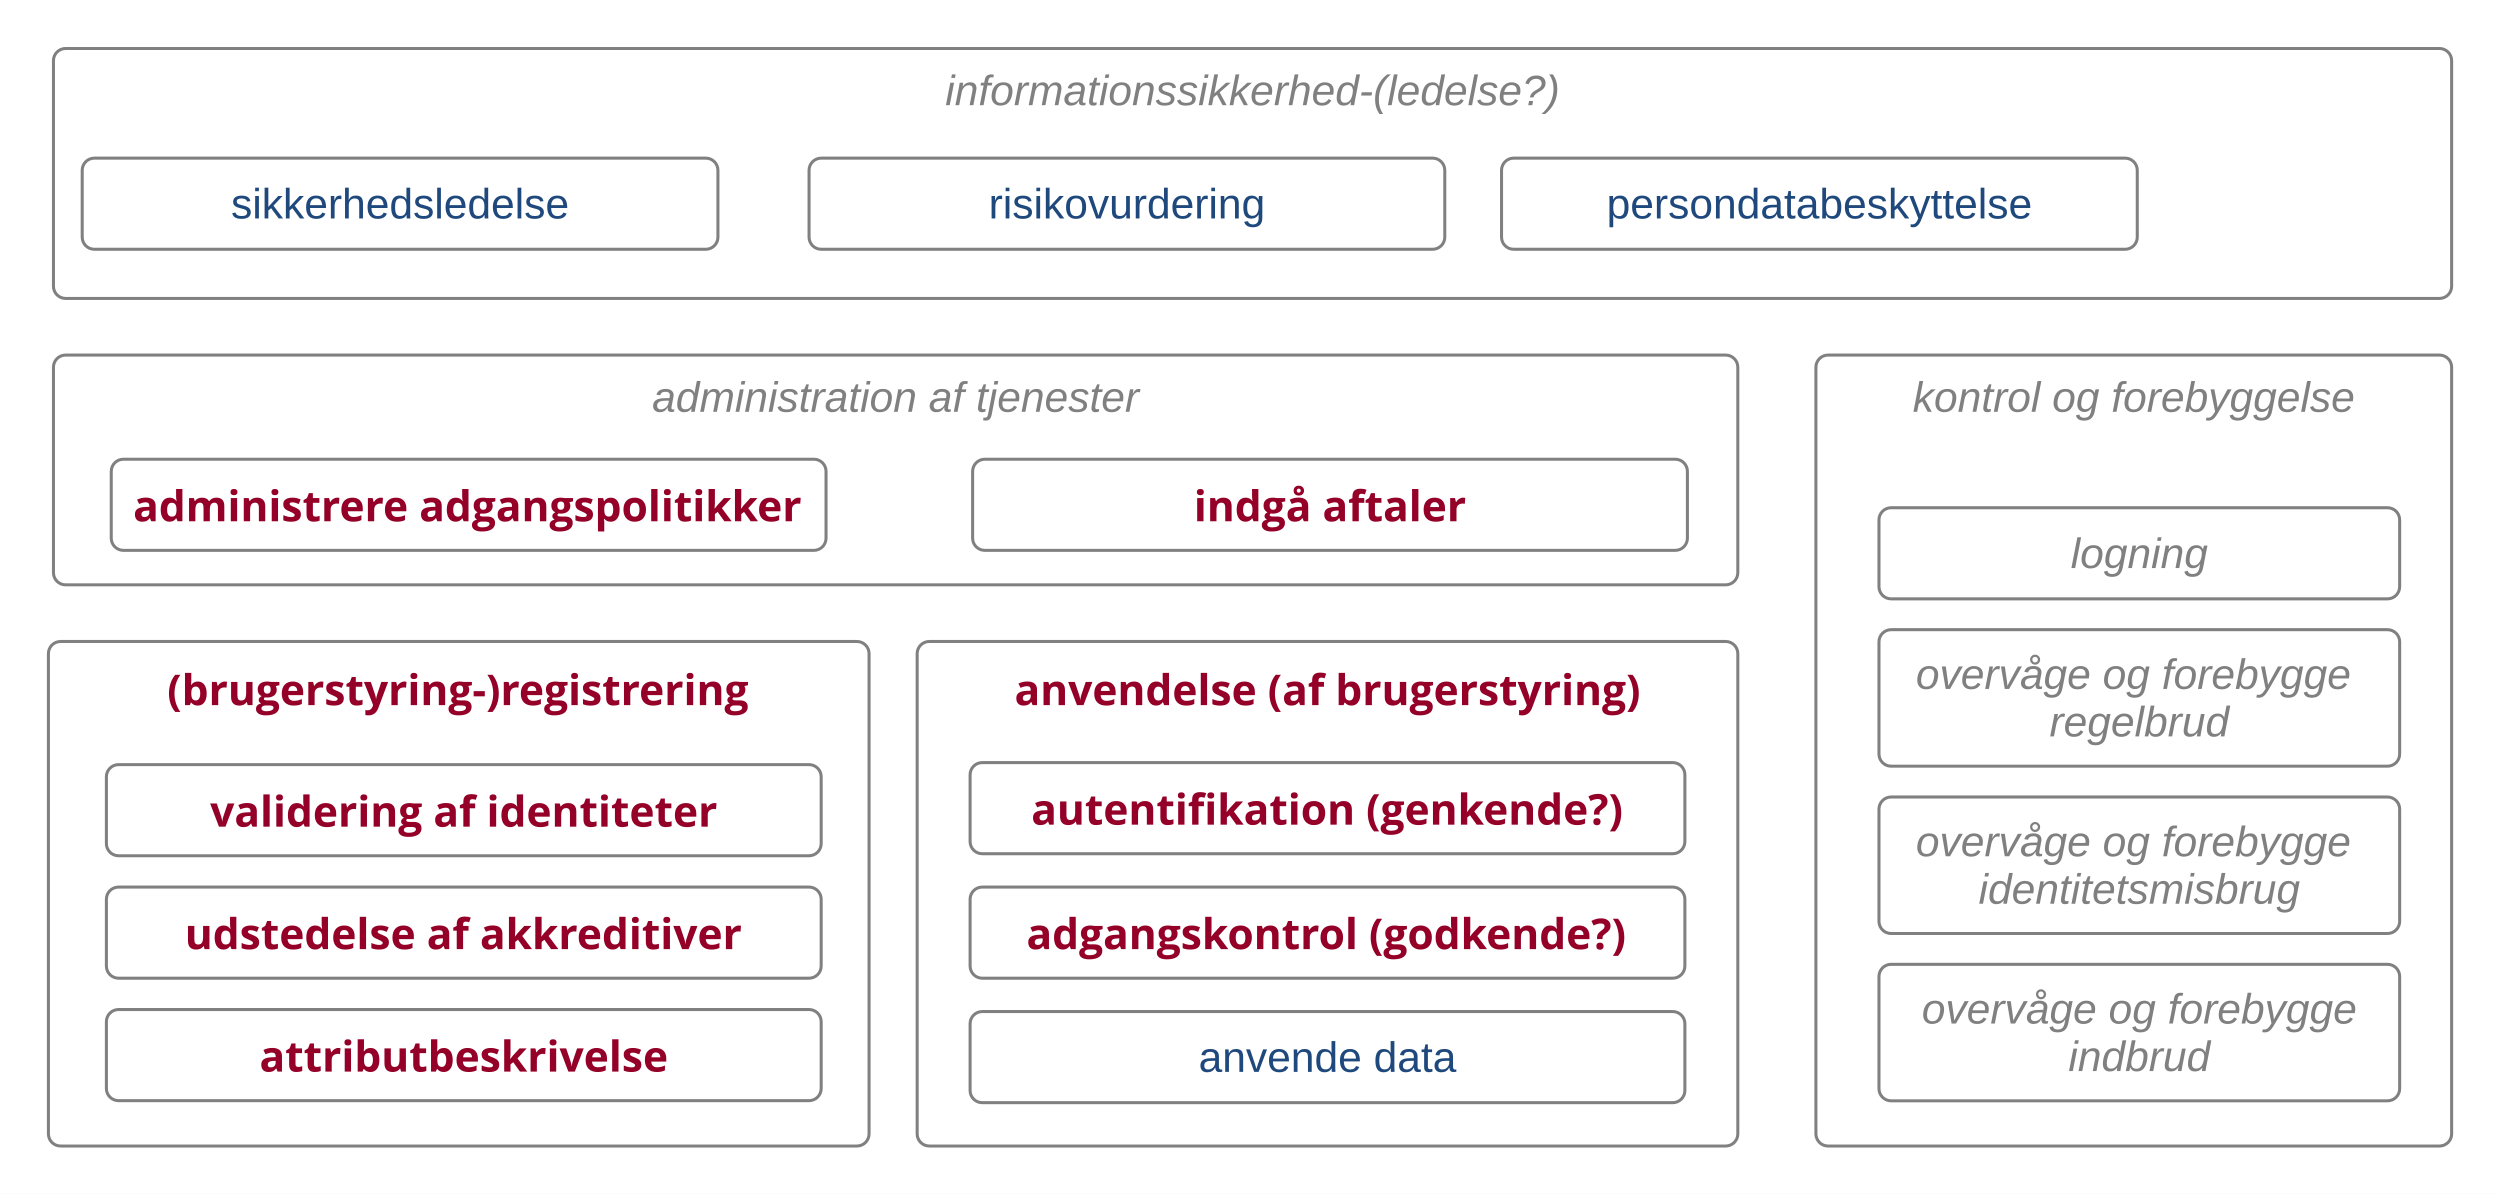
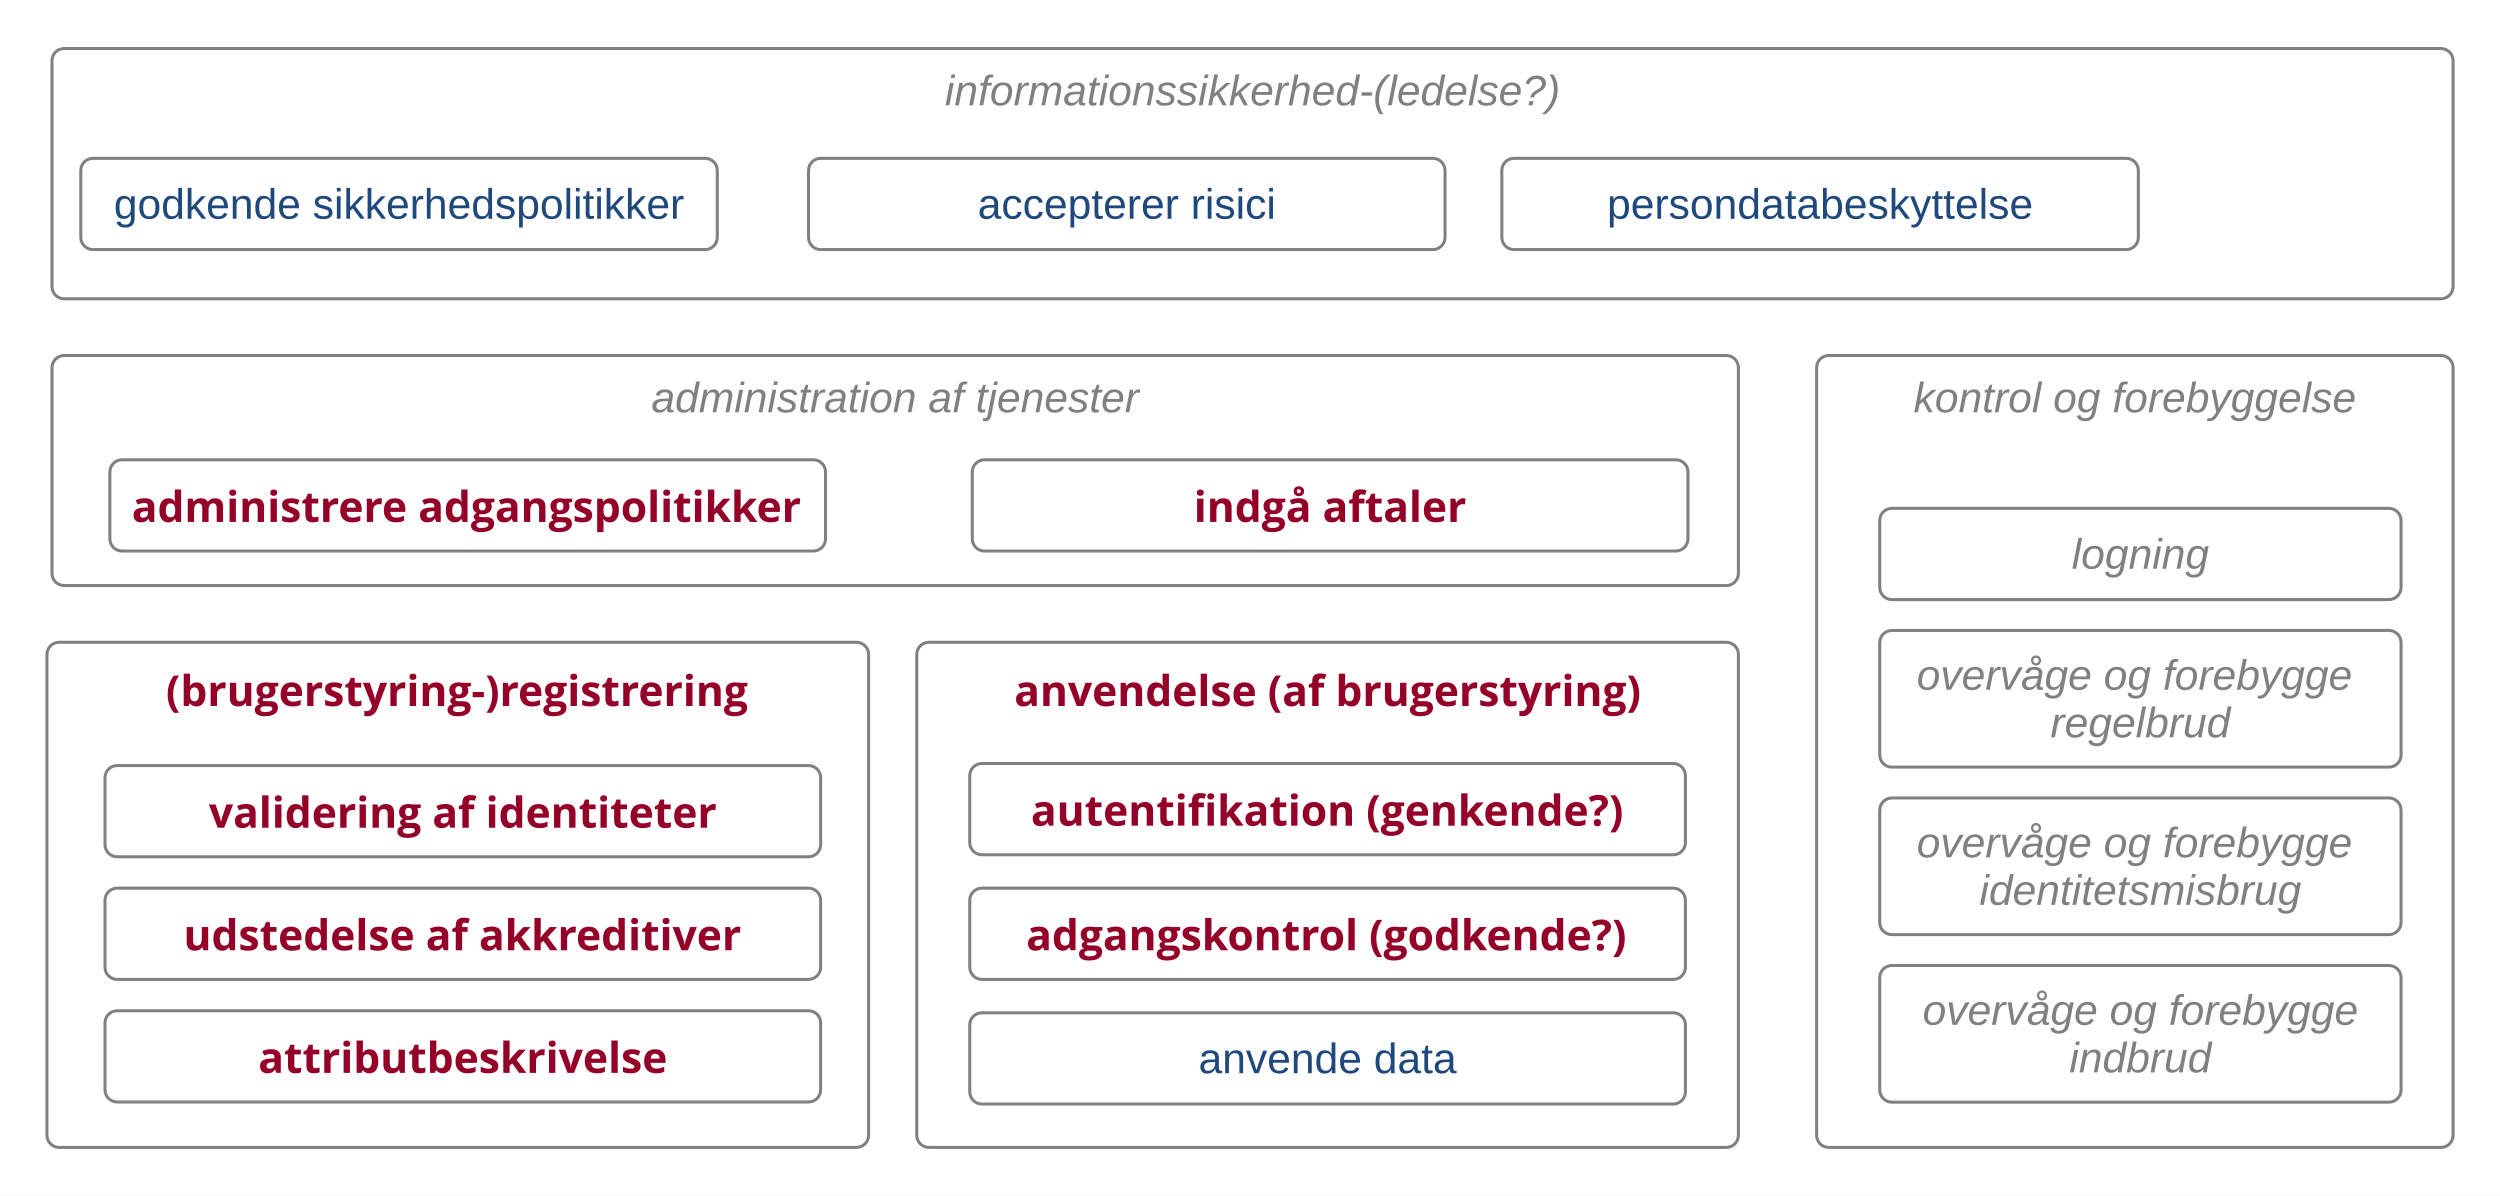
- <svg xmlns="http://www.w3.org/2000/svg" xmlns:xlink="http://www.w3.org/1999/xlink" fill-opacity="1" color-rendering="auto" color-interpolation="auto" text-rendering="auto" stroke="black" stroke-linecap="square" width="823" stroke-miterlimit="10" shape-rendering="auto" stroke-opacity="1" fill="black" stroke-dasharray="none" font-weight="normal" stroke-width="1" height="393" font-family="'Dialog'" font-style="normal" stroke-linejoin="miter" font-size="12px" stroke-dashoffset="0" image-rendering="auto">
+ <svg xmlns="http://www.w3.org/2000/svg" xmlns:xlink="http://www.w3.org/1999/xlink" fill-opacity="1" color-rendering="auto" color-interpolation="auto" text-rendering="auto" stroke="black" stroke-linecap="square" width="822" stroke-miterlimit="10" shape-rendering="auto" stroke-opacity="1" fill="black" stroke-dasharray="none" font-weight="normal" stroke-width="1" height="393" font-family="'Dialog'" font-style="normal" stroke-linejoin="miter" font-size="12px" stroke-dashoffset="0" image-rendering="auto">
  <defs id="genericDefs" />
  <g>
    <defs id="defs1">
      <clipPath clipPathUnits="userSpaceOnUse" id="clipPath1">
-         <path d="M0 0 L823 0 L823 393 L0 393 L0 0 Z" />
+         <path d="M0 0 L822 0 L822 393 L0 393 L0 0 Z" />
      </clipPath>
      <clipPath clipPathUnits="userSpaceOnUse" id="clipPath2">
-         <path d="M822 480 L1645 480 L1645 873 L822 873 L822 480 Z" />
+         <path d="M352 171 L1174 171 L1174 564 L352 564 L352 171 Z" />
      </clipPath>
      <clipPath clipPathUnits="userSpaceOnUse" id="clipPath3">
        <path d="M0 0 L0 18 L108 18 L108 0 Z" />
      </clipPath>
    </defs>
-     <g fill="white" text-rendering="geometricPrecision" shape-rendering="geometricPrecision" transform="translate(-822,-480)" stroke="white">
-       <rect x="822" width="823" height="393" y="480" clip-path="url(#clipPath2)" stroke="none" />
+     <g fill="white" text-rendering="geometricPrecision" shape-rendering="geometricPrecision" transform="translate(-352,-171)" stroke="white">
+       <rect x="352" width="822" height="393" y="171" clip-path="url(#clipPath2)" stroke="none" />
    </g>
    <g id="y.node.0">
      <a target="_blank" xlink:type="simple" xlink:href="http://data.gov.dk" xlink:show="new">
-         <g stroke-linecap="butt" transform="matrix(1,0,0,1,-822,-480)" fill="gray" text-rendering="geometricPrecision" shape-rendering="geometricPrecision" stroke="gray" stroke-miterlimit="1.45">
-           <rect x="839.597" y="495.962" fill="none" width="789.481" rx="4" ry="4" height="82.279" />
-         </g>
-         <g>
-           <g stroke-linecap="butt" font-size="14px" transform="matrix(1,0,0,1,-822,-480)" fill="gray" text-rendering="geometricPrecision" font-family="'Arial'" shape-rendering="geometricPrecision" font-style="italic" stroke="gray" stroke-miterlimit="1.45">
-             <text x="1133.183" xml:space="preserve" y="514.636" stroke="none">informationssikkerhed-(ledelse?)</text>
+         <g stroke-linecap="butt" transform="matrix(1,0,0,1,-352,-171)" fill="gray" text-rendering="geometricPrecision" shape-rendering="geometricPrecision" stroke="gray" stroke-miterlimit="1.45">
+           <rect x="369.098" y="186.962" fill="none" width="789.481" rx="4" ry="4" height="82.279" />
+         </g>
+         <g>
+           <g stroke-linecap="butt" font-size="14px" transform="matrix(1,0,0,1,-352,-171)" fill="gray" text-rendering="geometricPrecision" font-family="'Arial'" shape-rendering="geometricPrecision" font-style="italic" stroke="gray" stroke-miterlimit="1.45">
+             <text x="662.683" xml:space="preserve" y="205.636" stroke="none">informationssikkerhed-(ledelse?)</text>
          </g>
        </g>
      </a>
    </g>
    <g id="y.node.1">
      <a target="_blank" xlink:type="simple" xlink:href="http://data.gov.dk" xlink:show="new">
-         <g stroke-linecap="butt" transform="matrix(1,0,0,1,-822,-480)" fill="gray" text-rendering="geometricPrecision" shape-rendering="geometricPrecision" stroke="gray" stroke-miterlimit="1.45">
-           <rect x="837.938" y="691.177" fill="none" width="270.159" rx="4" ry="4" height="166.093" />
-         </g>
-         <g>
-           <g stroke-linecap="butt" font-size="14px" transform="matrix(1,0,0,1,-822,-480)" fill="rgb(148,0,39)" text-rendering="geometricPrecision" font-family="'Open Sans'" shape-rendering="geometricPrecision" stroke="rgb(148,0,39)" font-weight="bold" stroke-miterlimit="1.45">
-             <text x="877.064" xml:space="preserve" y="712.141" stroke="none">(brugerstyring-)registrering</text>
+         <g stroke-linecap="butt" transform="matrix(1,0,0,1,-352,-171)" fill="gray" text-rendering="geometricPrecision" shape-rendering="geometricPrecision" stroke="gray" stroke-miterlimit="1.45">
+           <rect x="367.438" y="382.177" fill="none" width="270.159" rx="4" ry="4" height="166.093" />
+         </g>
+         <g>
+           <g stroke-linecap="butt" font-size="14px" transform="matrix(1,0,0,1,-352,-171)" fill="rgb(148,0,39)" text-rendering="geometricPrecision" font-family="'Open Sans'" shape-rendering="geometricPrecision" stroke="rgb(148,0,39)" font-weight="bold" stroke-miterlimit="1.45">
+             <text x="406.565" xml:space="preserve" y="403.141" stroke="none">(brugerstyring-)registrering</text>
          </g>
        </g>
      </a>
    </g>
    <g id="y.node.2">
      <a target="_blank" xlink:type="simple" xlink:href="http://data.gov.dk" xlink:show="new">
-         <g stroke-linecap="butt" transform="matrix(1,0,0,1,-822,-480)" fill="gray" text-rendering="geometricPrecision" shape-rendering="geometricPrecision" stroke="gray" stroke-miterlimit="1.45">
-           <rect x="857.024" y="731.715" fill="none" width="235.306" rx="4" ry="4" height="30" />
-         </g>
-         <g>
-           <g stroke-linecap="butt" font-size="14px" transform="matrix(1,0,0,1,-822,-480)" fill="rgb(148,0,39)" text-rendering="geometricPrecision" font-family="'Open Sans'" shape-rendering="geometricPrecision" stroke="rgb(148,0,39)" font-weight="bold" stroke-miterlimit="1.45">
-             <text x="891.179" xml:space="preserve" y="752.146" stroke="none">validering af identiteter</text>
+         <g stroke-linecap="butt" transform="matrix(1,0,0,1,-352,-171)" fill="gray" text-rendering="geometricPrecision" shape-rendering="geometricPrecision" stroke="gray" stroke-miterlimit="1.45">
+           <rect x="386.524" y="422.715" fill="none" width="235.306" rx="4" ry="4" height="30" />
+         </g>
+         <g>
+           <g stroke-linecap="butt" font-size="14px" transform="matrix(1,0,0,1,-352,-171)" fill="rgb(148,0,39)" text-rendering="geometricPrecision" font-family="'Open Sans'" shape-rendering="geometricPrecision" stroke="rgb(148,0,39)" font-weight="bold" stroke-miterlimit="1.45">
+             <text x="420.679" xml:space="preserve" y="443.146" stroke="none">validering af identiteter</text>
          </g>
        </g>
      </a>
    </g>
    <g id="y.node.3">
      <a target="_blank" xlink:type="simple" xlink:href="http://data.gov.dk" xlink:show="new">
-         <g stroke-linecap="butt" transform="matrix(1,0,0,1,-822,-480)" fill="gray" text-rendering="geometricPrecision" shape-rendering="geometricPrecision" stroke="gray" stroke-miterlimit="1.45">
-           <rect x="857.024" y="772.025" fill="none" width="235.306" rx="4" ry="4" height="30" />
-         </g>
-         <g>
-           <g stroke-linecap="butt" font-size="14px" transform="matrix(1,0,0,1,-822,-480)" fill="rgb(148,0,39)" text-rendering="geometricPrecision" font-family="'Open Sans'" shape-rendering="geometricPrecision" stroke="rgb(148,0,39)" font-weight="bold" stroke-miterlimit="1.45">
-             <text x="882.839" xml:space="preserve" y="792.456" stroke="none">udstedelse af akkreditiver</text>
+         <g stroke-linecap="butt" transform="matrix(1,0,0,1,-352,-171)" fill="gray" text-rendering="geometricPrecision" shape-rendering="geometricPrecision" stroke="gray" stroke-miterlimit="1.45">
+           <rect x="386.524" y="463.025" fill="none" width="235.306" rx="4" ry="4" height="30" />
+         </g>
+         <g>
+           <g stroke-linecap="butt" font-size="14px" transform="matrix(1,0,0,1,-352,-171)" fill="rgb(148,0,39)" text-rendering="geometricPrecision" font-family="'Open Sans'" shape-rendering="geometricPrecision" stroke="rgb(148,0,39)" font-weight="bold" stroke-miterlimit="1.45">
+             <text x="412.339" xml:space="preserve" y="483.456" stroke="none">udstedelse af akkreditiver</text>
          </g>
        </g>
      </a>
    </g>
    <g id="y.node.4">
      <a target="_blank" xlink:type="simple" xlink:href="http://data.gov.dk" xlink:show="new">
-         <g stroke-linecap="butt" transform="matrix(1,0,0,1,-822,-480)" fill="gray" text-rendering="geometricPrecision" shape-rendering="geometricPrecision" stroke="gray" stroke-miterlimit="1.45">
-           <rect x="857.024" y="812.336" fill="none" width="235.306" rx="4" ry="4" height="30" />
-         </g>
-         <g>
-           <g stroke-linecap="butt" font-size="14px" transform="matrix(1,0,0,1,-822,-480)" fill="rgb(148,0,39)" text-rendering="geometricPrecision" font-family="'Open Sans'" shape-rendering="geometricPrecision" stroke="rgb(148,0,39)" font-weight="bold" stroke-miterlimit="1.45">
-             <text x="907.418" xml:space="preserve" y="832.767" stroke="none">attributbeskrivelse</text>
+         <g stroke-linecap="butt" transform="matrix(1,0,0,1,-352,-171)" fill="gray" text-rendering="geometricPrecision" shape-rendering="geometricPrecision" stroke="gray" stroke-miterlimit="1.45">
+           <rect x="386.524" y="503.336" fill="none" width="235.306" rx="4" ry="4" height="30" />
+         </g>
+         <g>
+           <g stroke-linecap="butt" font-size="14px" transform="matrix(1,0,0,1,-352,-171)" fill="rgb(148,0,39)" text-rendering="geometricPrecision" font-family="'Open Sans'" shape-rendering="geometricPrecision" stroke="rgb(148,0,39)" font-weight="bold" stroke-miterlimit="1.45">
+             <text x="436.918" xml:space="preserve" y="523.767" stroke="none">attributbeskrivelse</text>
          </g>
        </g>
      </a>
    </g>
    <g id="y.node.5">
      <a target="_blank" xlink:type="simple" xlink:href="http://data.gov.dk" xlink:show="new">
-         <g stroke-linecap="butt" transform="matrix(1,0,0,1,-822,-480)" fill="gray" text-rendering="geometricPrecision" shape-rendering="geometricPrecision" stroke="gray" stroke-miterlimit="1.45">
-           <rect x="1123.93" y="691.177" fill="none" width="270.159" rx="4" ry="4" height="166.093" />
-         </g>
-         <g>
-           <g stroke-linecap="butt" font-size="14px" transform="matrix(1,0,0,1,-822,-480)" fill="rgb(148,0,39)" text-rendering="geometricPrecision" font-family="'Open Sans'" shape-rendering="geometricPrecision" stroke="rgb(148,0,39)" font-weight="bold" stroke-miterlimit="1.45">
-             <text x="1155.978" xml:space="preserve" y="712.141" stroke="none">anvendelse (af brugerstyring)</text>
+         <g stroke-linecap="butt" transform="matrix(1,0,0,1,-352,-171)" fill="gray" text-rendering="geometricPrecision" shape-rendering="geometricPrecision" stroke="gray" stroke-miterlimit="1.45">
+           <rect x="653.43" y="382.177" fill="none" width="270.159" rx="4" ry="4" height="166.093" />
+         </g>
+         <g>
+           <g stroke-linecap="butt" font-size="14px" transform="matrix(1,0,0,1,-352,-171)" fill="rgb(148,0,39)" text-rendering="geometricPrecision" font-family="'Open Sans'" shape-rendering="geometricPrecision" stroke="rgb(148,0,39)" font-weight="bold" stroke-miterlimit="1.45">
+             <text x="685.478" xml:space="preserve" y="403.141" stroke="none">anvendelse (af brugerstyring)</text>
          </g>
        </g>
      </a>
    </g>
    <g id="y.node.6">
      <a target="_blank" xlink:type="simple" xlink:href="http://data.gov.dk" xlink:show="new">
-         <g stroke-linecap="butt" transform="matrix(1,0,0,1,-822,-480)" fill="gray" text-rendering="geometricPrecision" shape-rendering="geometricPrecision" stroke="gray" stroke-miterlimit="1.45">
-           <rect x="1141.357" y="731.047" fill="none" width="235.306" rx="4" ry="4" height="30" />
-         </g>
-         <g>
-           <g stroke-linecap="butt" font-size="14px" transform="matrix(1,0,0,1,-822,-480)" fill="rgb(148,0,39)" text-rendering="geometricPrecision" font-family="'Open Sans'" shape-rendering="geometricPrecision" stroke="rgb(148,0,39)" font-weight="bold" stroke-miterlimit="1.45">
-             <text x="1161.471" xml:space="preserve" y="751.478" stroke="none">autentifikation (genkende?)</text>
+         <g stroke-linecap="butt" transform="matrix(1,0,0,1,-352,-171)" fill="gray" text-rendering="geometricPrecision" shape-rendering="geometricPrecision" stroke="gray" stroke-miterlimit="1.45">
+           <rect x="670.857" y="422.047" fill="none" width="235.306" rx="4" ry="4" height="30" />
+         </g>
+         <g>
+           <g stroke-linecap="butt" font-size="14px" transform="matrix(1,0,0,1,-352,-171)" fill="rgb(148,0,39)" text-rendering="geometricPrecision" font-family="'Open Sans'" shape-rendering="geometricPrecision" stroke="rgb(148,0,39)" font-weight="bold" stroke-miterlimit="1.45">
+             <text x="690.971" xml:space="preserve" y="442.478" stroke="none">autentifikation (genkende?)</text>
          </g>
        </g>
      </a>
    </g>
    <g id="y.node.7">
      <a target="_blank" xlink:type="simple" xlink:href="http://data.gov.dk" xlink:show="new">
-         <g stroke-linecap="butt" transform="matrix(1,0,0,1,-822,-480)" fill="gray" text-rendering="geometricPrecision" shape-rendering="geometricPrecision" stroke="gray" stroke-miterlimit="1.45">
-           <rect x="1141.357" y="772.025" fill="none" width="235.306" rx="4" ry="4" height="30" />
-         </g>
-         <g>
-           <g stroke-linecap="butt" font-size="14px" transform="matrix(1,0,0,1,-822,-480)" fill="rgb(148,0,39)" text-rendering="geometricPrecision" font-family="'Open Sans'" shape-rendering="geometricPrecision" stroke="rgb(148,0,39)" font-weight="bold" stroke-miterlimit="1.45">
-             <text x="1159.909" xml:space="preserve" y="792.456" stroke="none">adgangskontrol (godkende?)</text>
+         <g stroke-linecap="butt" transform="matrix(1,0,0,1,-352,-171)" fill="gray" text-rendering="geometricPrecision" shape-rendering="geometricPrecision" stroke="gray" stroke-miterlimit="1.45">
+           <rect x="670.857" y="463.025" fill="none" width="235.306" rx="4" ry="4" height="30" />
+         </g>
+         <g>
+           <g stroke-linecap="butt" font-size="14px" transform="matrix(1,0,0,1,-352,-171)" fill="rgb(148,0,39)" text-rendering="geometricPrecision" font-family="'Open Sans'" shape-rendering="geometricPrecision" stroke="rgb(148,0,39)" font-weight="bold" stroke-miterlimit="1.45">
+             <text x="689.409" xml:space="preserve" y="483.456" stroke="none">adgangskontrol (godkende?)</text>
          </g>
        </g>
      </a>
    </g>
    <g id="y.node.8">
      <a target="_blank" xlink:type="simple" xlink:href="http://data.gov.dk" xlink:show="new">
-         <g stroke-linecap="butt" transform="matrix(1,0,0,1,-822,-480)" fill="gray" text-rendering="geometricPrecision" shape-rendering="geometricPrecision" stroke="gray" stroke-miterlimit="1.45">
-           <rect x="839.597" y="596.889" fill="none" width="554.491" rx="4" ry="4" height="75.641" />
-         </g>
-         <g>
-           <g stroke-linecap="butt" font-size="14px" transform="matrix(1,0,0,1,-822,-480)" fill="gray" text-rendering="geometricPrecision" font-family="'Arial'" shape-rendering="geometricPrecision" font-style="italic" stroke="gray" stroke-miterlimit="1.45">
-             <text x="1036.692" xml:space="preserve" y="615.562" stroke="none">administration af tjenester</text>
+         <g stroke-linecap="butt" transform="matrix(1,0,0,1,-352,-171)" fill="gray" text-rendering="geometricPrecision" shape-rendering="geometricPrecision" stroke="gray" stroke-miterlimit="1.45">
+           <rect x="369.098" y="287.889" fill="none" width="554.491" rx="4" ry="4" height="75.641" />
+         </g>
+         <g>
+           <g stroke-linecap="butt" font-size="14px" transform="matrix(1,0,0,1,-352,-171)" fill="gray" text-rendering="geometricPrecision" font-family="'Arial'" shape-rendering="geometricPrecision" font-style="italic" stroke="gray" stroke-miterlimit="1.45">
+             <text x="566.192" xml:space="preserve" y="306.562" stroke="none">administration af tjenester</text>
          </g>
        </g>
      </a>
    </g>
    <g id="y.node.9">
      <a target="_blank" xlink:type="simple" xlink:href="http://data.gov.dk" xlink:show="new">
-         <g stroke-linecap="butt" transform="matrix(1,0,0,1,-822,-480)" fill="gray" text-rendering="geometricPrecision" shape-rendering="geometricPrecision" stroke="gray" stroke-miterlimit="1.45">
-           <rect x="858.625" y="631.177" fill="none" width="235.306" rx="4" ry="4" height="30" />
-         </g>
-         <g>
-           <g stroke-linecap="butt" font-size="14px" transform="matrix(1,0,0,1,-822,-480)" fill="rgb(148,0,39)" text-rendering="geometricPrecision" font-family="'Open Sans'" shape-rendering="geometricPrecision" stroke="rgb(148,0,39)" font-weight="bold" stroke-miterlimit="1.45">
-             <text x="865.826" xml:space="preserve" y="651.608" stroke="none">administrere adgangspolitikker</text>
+         <g stroke-linecap="butt" transform="matrix(1,0,0,1,-352,-171)" fill="gray" text-rendering="geometricPrecision" shape-rendering="geometricPrecision" stroke="gray" stroke-miterlimit="1.45">
+           <rect x="388.125" y="322.177" fill="none" width="235.306" rx="4" ry="4" height="30" />
+         </g>
+         <g>
+           <g stroke-linecap="butt" font-size="14px" transform="matrix(1,0,0,1,-352,-171)" fill="rgb(148,0,39)" text-rendering="geometricPrecision" font-family="'Open Sans'" shape-rendering="geometricPrecision" stroke="rgb(148,0,39)" font-weight="bold" stroke-miterlimit="1.45">
+             <text x="395.326" xml:space="preserve" y="342.608" stroke="none">administrere adgangspolitikker</text>
          </g>
        </g>
      </a>
    </g>
    <g id="y.node.10">
      <a target="_blank" xlink:type="simple" xlink:href="http://data.gov.dk" xlink:show="new">
-         <g stroke-linecap="butt" transform="matrix(1,0,0,1,-822,-480)" fill="gray" text-rendering="geometricPrecision" shape-rendering="geometricPrecision" stroke="gray" stroke-miterlimit="1.45">
-           <rect x="1142.187" y="631.177" fill="none" width="235.306" rx="4" ry="4" height="30" />
-         </g>
-         <g>
-           <g stroke-linecap="butt" font-size="14px" transform="matrix(1,0,0,1,-822,-480)" fill="rgb(148,0,39)" text-rendering="geometricPrecision" font-family="'Open Sans'" shape-rendering="geometricPrecision" stroke="rgb(148,0,39)" font-weight="bold" stroke-miterlimit="1.45">
-             <text x="1215.016" xml:space="preserve" y="651.608" stroke="none">indgå aftaler</text>
+         <g stroke-linecap="butt" transform="matrix(1,0,0,1,-352,-171)" fill="gray" text-rendering="geometricPrecision" shape-rendering="geometricPrecision" stroke="gray" stroke-miterlimit="1.45">
+           <rect x="671.687" y="322.177" fill="none" width="235.306" rx="4" ry="4" height="30" />
+         </g>
+         <g>
+           <g stroke-linecap="butt" font-size="14px" transform="matrix(1,0,0,1,-352,-171)" fill="rgb(148,0,39)" text-rendering="geometricPrecision" font-family="'Open Sans'" shape-rendering="geometricPrecision" stroke="rgb(148,0,39)" font-weight="bold" stroke-miterlimit="1.45">
+             <text x="744.516" xml:space="preserve" y="342.608" stroke="none">indgå aftaler</text>
          </g>
        </g>
      </a>
    </g>
    <g id="y.node.11">
      <a target="_blank" xlink:type="simple" xlink:href="http://data.gov.dk" xlink:show="new">
-         <g stroke-linecap="butt" transform="matrix(1,0,0,1,-822,-480)" fill="gray" text-rendering="geometricPrecision" shape-rendering="geometricPrecision" stroke="gray" stroke-miterlimit="1.45">
-           <rect x="849.061" y="532.06" fill="none" width="209.281" rx="4" ry="4" height="30" />
-         </g>
-         <g>
-           <g stroke-linecap="butt" font-size="14px" transform="matrix(1,0,0,1,-822,-480)" fill="rgb(31,73,125)" text-rendering="geometricPrecision" font-family="'Arial'" shape-rendering="geometricPrecision" stroke="rgb(31,73,125)" stroke-miterlimit="1.45">
-             <text x="898.06" xml:space="preserve" y="551.913" stroke="none">sikkerhedsledelse</text>
+         <g stroke-linecap="butt" transform="matrix(1,0,0,1,-352,-171)" fill="gray" text-rendering="geometricPrecision" shape-rendering="geometricPrecision" stroke="gray" stroke-miterlimit="1.45">
+           <rect x="378.561" y="223.06" fill="none" width="209.281" rx="4" ry="4" height="30" />
+         </g>
+         <g>
+           <g stroke-linecap="butt" font-size="14px" transform="matrix(1,0,0,1,-352,-171)" fill="rgb(31,73,125)" text-rendering="geometricPrecision" font-family="'Arial'" shape-rendering="geometricPrecision" stroke="rgb(31,73,125)" stroke-miterlimit="1.45">
+             <text x="389.426" xml:space="preserve" y="242.913" stroke="none">godkende sikkerhedspolitikker</text>
          </g>
        </g>
      </a>
    </g>
    <g id="y.node.12">
      <a target="_blank" xlink:type="simple" xlink:href="http://data.gov.dk" xlink:show="new">
-         <g stroke-linecap="butt" transform="matrix(1,0,0,1,-822,-480)" fill="gray" text-rendering="geometricPrecision" shape-rendering="geometricPrecision" stroke="gray" stroke-miterlimit="1.45">
-           <rect x="1316.305" y="532.06" fill="none" width="209.281" rx="4" ry="4" height="30" />
-         </g>
-         <g>
-           <g stroke-linecap="butt" font-size="14px" transform="matrix(1,0,0,1,-822,-480)" fill="rgb(31,73,125)" text-rendering="geometricPrecision" font-family="'Arial'" shape-rendering="geometricPrecision" stroke="rgb(31,73,125)" stroke-miterlimit="1.45">
-             <text x="1350.901" xml:space="preserve" y="551.913" stroke="none">persondatabeskyttelse</text>
+         <g stroke-linecap="butt" transform="matrix(1,0,0,1,-352,-171)" fill="gray" text-rendering="geometricPrecision" shape-rendering="geometricPrecision" stroke="gray" stroke-miterlimit="1.45">
+           <rect x="845.805" y="223.06" fill="none" width="209.281" rx="4" ry="4" height="30" />
+         </g>
+         <g>
+           <g stroke-linecap="butt" font-size="14px" transform="matrix(1,0,0,1,-352,-171)" fill="rgb(31,73,125)" text-rendering="geometricPrecision" font-family="'Arial'" shape-rendering="geometricPrecision" stroke="rgb(31,73,125)" stroke-miterlimit="1.45">
+             <text x="880.401" xml:space="preserve" y="242.913" stroke="none">persondatabeskyttelse</text>
          </g>
        </g>
      </a>
    </g>
    <g id="y.node.13">
      <a target="_blank" xlink:type="simple" xlink:href="http://data.gov.dk" xlink:show="new">
-         <g stroke-linecap="butt" transform="matrix(1,0,0,1,-822,-480)" fill="gray" text-rendering="geometricPrecision" shape-rendering="geometricPrecision" stroke="gray" stroke-miterlimit="1.45">
-           <rect x="1088.342" y="532.06" fill="none" width="209.281" rx="4" ry="4" height="30" />
-         </g>
-         <g>
-           <g stroke-linecap="butt" font-size="14px" transform="matrix(1,0,0,1,-822,-480)" fill="rgb(31,73,125)" text-rendering="geometricPrecision" font-family="'Arial'" shape-rendering="geometricPrecision" stroke="rgb(31,73,125)" stroke-miterlimit="1.45">
-             <text x="1147.466" xml:space="preserve" y="551.913" stroke="none">risikovurdering</text>
+         <g stroke-linecap="butt" transform="matrix(1,0,0,1,-352,-171)" fill="gray" text-rendering="geometricPrecision" shape-rendering="geometricPrecision" stroke="gray" stroke-miterlimit="1.45">
+           <rect x="617.842" y="223.06" fill="none" width="209.281" rx="4" ry="4" height="30" />
+         </g>
+         <g>
+           <g stroke-linecap="butt" font-size="14px" transform="matrix(1,0,0,1,-352,-171)" fill="rgb(31,73,125)" text-rendering="geometricPrecision" font-family="'Arial'" shape-rendering="geometricPrecision" stroke="rgb(31,73,125)" stroke-miterlimit="1.45">
+             <text x="673.469" xml:space="preserve" y="242.913" stroke="none">accepterer risici</text>
          </g>
        </g>
      </a>
    </g>
    <g id="y.node.14">
      <a target="_blank" xlink:type="simple" xlink:href="http://data.gov.dk" xlink:show="new">
-         <g stroke-linecap="butt" transform="matrix(1,0,0,1,-822,-480)" fill="gray" text-rendering="geometricPrecision" shape-rendering="geometricPrecision" stroke="gray" stroke-miterlimit="1.45">
-           <rect x="1141.357" y="813.003" fill="none" width="235.306" rx="4" ry="4" height="30" />
-         </g>
-         <g>
-           <g stroke-linecap="butt" font-size="14px" transform="matrix(1,0,0,1,-822,-480)" fill="rgb(31,73,125)" text-rendering="geometricPrecision" font-family="'Arial'" shape-rendering="geometricPrecision" stroke="rgb(31,73,125)" stroke-miterlimit="1.45">
-             <text x="1216.582" xml:space="preserve" y="832.857" stroke="none">anvende data</text>
+         <g stroke-linecap="butt" transform="matrix(1,0,0,1,-352,-171)" fill="gray" text-rendering="geometricPrecision" shape-rendering="geometricPrecision" stroke="gray" stroke-miterlimit="1.45">
+           <rect x="670.857" y="504.003" fill="none" width="235.306" rx="4" ry="4" height="30" />
+         </g>
+         <g>
+           <g stroke-linecap="butt" font-size="14px" transform="matrix(1,0,0,1,-352,-171)" fill="rgb(31,73,125)" text-rendering="geometricPrecision" font-family="'Arial'" shape-rendering="geometricPrecision" stroke="rgb(31,73,125)" stroke-miterlimit="1.45">
+             <text x="746.082" xml:space="preserve" y="523.857" stroke="none">anvende data</text>
          </g>
        </g>
      </a>
    </g>
    <g id="y.node.15">
      <a target="_blank" xlink:type="simple" xlink:href="http://data.gov.dk" xlink:show="new">
-         <g stroke-linecap="butt" transform="matrix(1,0,0,1,-822,-480)" fill="gray" text-rendering="geometricPrecision" shape-rendering="geometricPrecision" stroke="gray" stroke-miterlimit="1.45">
-           <rect x="1419.798" y="596.889" fill="none" width="209.281" rx="4" ry="4" height="260.381" />
-         </g>
-         <g>
-           <g stroke-linecap="butt" font-size="14px" transform="matrix(1,0,0,1,-822,-480)" fill="gray" text-rendering="geometricPrecision" font-family="'Arial'" shape-rendering="geometricPrecision" font-style="italic" stroke="gray" stroke-miterlimit="1.45">
-             <text x="1451.67" xml:space="preserve" y="615.562" stroke="none">kontrol og forebyggelse</text>
+         <g stroke-linecap="butt" transform="matrix(1,0,0,1,-352,-171)" fill="gray" text-rendering="geometricPrecision" shape-rendering="geometricPrecision" stroke="gray" stroke-miterlimit="1.45">
+           <rect x="949.298" y="287.889" fill="none" width="209.281" rx="4" ry="4" height="260.381" />
+         </g>
+         <g>
+           <g stroke-linecap="butt" font-size="14px" transform="matrix(1,0,0,1,-352,-171)" fill="gray" text-rendering="geometricPrecision" font-family="'Arial'" shape-rendering="geometricPrecision" font-style="italic" stroke="gray" stroke-miterlimit="1.45">
+             <text x="981.169" xml:space="preserve" y="306.562" stroke="none">kontrol og forebyggelse</text>
          </g>
        </g>
      </a>
    </g>
    <g id="y.node.16">
      <a target="_blank" xlink:type="simple" xlink:href="http://data.gov.dk" xlink:show="new">
-         <g stroke-linecap="butt" transform="matrix(1,0,0,1,-822,-480)" fill="gray" text-rendering="geometricPrecision" shape-rendering="geometricPrecision" stroke="gray" stroke-miterlimit="1.45">
-           <rect x="1440.558" y="647.145" fill="none" width="171.409" rx="4" ry="4" height="30" />
-         </g>
-         <g>
-           <g stroke-linecap="butt" font-size="14px" transform="matrix(1,0,0,1,-822,-480)" fill="gray" text-rendering="geometricPrecision" font-family="'Arial'" shape-rendering="geometricPrecision" font-style="italic" stroke="gray" stroke-miterlimit="1.45">
-             <text x="1503.687" xml:space="preserve" y="666.999" stroke="none">logning</text>
+         <g stroke-linecap="butt" transform="matrix(1,0,0,1,-352,-171)" fill="gray" text-rendering="geometricPrecision" shape-rendering="geometricPrecision" stroke="gray" stroke-miterlimit="1.45">
+           <rect x="970.058" y="338.145" fill="none" width="171.409" rx="4" ry="4" height="30" />
+         </g>
+         <g>
+           <g stroke-linecap="butt" font-size="14px" transform="matrix(1,0,0,1,-352,-171)" fill="gray" text-rendering="geometricPrecision" font-family="'Arial'" shape-rendering="geometricPrecision" font-style="italic" stroke="gray" stroke-miterlimit="1.45">
+             <text x="1033.187" xml:space="preserve" y="357.998" stroke="none">logning</text>
          </g>
        </g>
      </a>
    </g>
    <g id="y.node.17">
      <a target="_blank" xlink:type="simple" xlink:href="http://data.gov.dk" xlink:show="new">
-         <g stroke-linecap="butt" transform="matrix(1,0,0,1,-822,-480)" fill="gray" text-rendering="geometricPrecision" shape-rendering="geometricPrecision" stroke="gray" stroke-miterlimit="1.45">
-           <rect x="1440.558" y="687.29" fill="none" width="171.409" rx="4" ry="4" height="44.937" />
-         </g>
-         <g>
-           <g stroke-linecap="butt" font-size="14px" transform="matrix(1,0,0,1,-822,-480)" fill="gray" text-rendering="geometricPrecision" font-family="'Arial'" shape-rendering="geometricPrecision" font-style="italic" stroke="gray" stroke-miterlimit="1.45">
-             <text x="1452.711" xml:space="preserve" y="706.792" stroke="none">overvåge og forebygge </text>
-           </g>
-           <g stroke-linecap="butt" font-size="14px" transform="matrix(1,0,0,1,-822,-480)" fill="gray" text-rendering="geometricPrecision" font-family="'Arial'" shape-rendering="geometricPrecision" font-style="italic" stroke="gray" stroke-miterlimit="1.45">
-             <text x="1496.687" xml:space="preserve" y="722.432" stroke="none">regelbrud</text>
+         <g stroke-linecap="butt" transform="matrix(1,0,0,1,-352,-171)" fill="gray" text-rendering="geometricPrecision" shape-rendering="geometricPrecision" stroke="gray" stroke-miterlimit="1.45">
+           <rect x="970.058" y="378.29" fill="none" width="171.409" rx="4" ry="4" height="44.937" />
+         </g>
+         <g>
+           <g stroke-linecap="butt" font-size="14px" transform="matrix(1,0,0,1,-352,-171)" fill="gray" text-rendering="geometricPrecision" font-family="'Arial'" shape-rendering="geometricPrecision" font-style="italic" stroke="gray" stroke-miterlimit="1.45">
+             <text x="982.211" xml:space="preserve" y="397.792" stroke="none">overvåge og forebygge </text>
+           </g>
+           <g stroke-linecap="butt" font-size="14px" transform="matrix(1,0,0,1,-352,-171)" fill="gray" text-rendering="geometricPrecision" font-family="'Arial'" shape-rendering="geometricPrecision" font-style="italic" stroke="gray" stroke-miterlimit="1.45">
+             <text x="1026.187" xml:space="preserve" y="413.432" stroke="none">regelbrud</text>
          </g>
        </g>
      </a>
    </g>
    <g id="y.node.18">
      <a target="_blank" xlink:type="simple" xlink:href="http://data.gov.dk" xlink:show="new">
-         <g stroke-linecap="butt" transform="matrix(1,0,0,1,-822,-480)" fill="gray" text-rendering="geometricPrecision" shape-rendering="geometricPrecision" stroke="gray" stroke-miterlimit="1.45">
-           <rect x="1440.558" y="742.372" fill="none" width="171.409" rx="4" ry="4" height="44.937" />
-         </g>
-         <g>
-           <g stroke-linecap="butt" font-size="14px" transform="matrix(1,0,0,1,-822,-480)" fill="gray" text-rendering="geometricPrecision" font-family="'Arial'" shape-rendering="geometricPrecision" font-style="italic" stroke="gray" stroke-miterlimit="1.45">
-             <text x="1452.711" xml:space="preserve" y="761.874" stroke="none">overvåge og forebygge </text>
-             <text x="1473.349" xml:space="preserve" y="777.514" stroke="none">identitetsmisbrug</text>
+         <g stroke-linecap="butt" transform="matrix(1,0,0,1,-352,-171)" fill="gray" text-rendering="geometricPrecision" shape-rendering="geometricPrecision" stroke="gray" stroke-miterlimit="1.45">
+           <rect x="970.058" y="433.372" fill="none" width="171.409" rx="4" ry="4" height="44.937" />
+         </g>
+         <g>
+           <g stroke-linecap="butt" font-size="14px" transform="matrix(1,0,0,1,-352,-171)" fill="gray" text-rendering="geometricPrecision" font-family="'Arial'" shape-rendering="geometricPrecision" font-style="italic" stroke="gray" stroke-miterlimit="1.45">
+             <text x="982.211" xml:space="preserve" y="452.873" stroke="none">overvåge og forebygge </text>
+             <text x="1002.849" xml:space="preserve" y="468.514" stroke="none">identitetsmisbrug</text>
          </g>
        </g>
      </a>
    </g>
    <g id="y.node.19">
      <a target="_blank" xlink:type="simple" xlink:href="http://data.gov.dk" xlink:show="new">
-         <g stroke-linecap="butt" transform="matrix(1,0,0,1,-822,-480)" fill="gray" text-rendering="geometricPrecision" shape-rendering="geometricPrecision" stroke="gray" stroke-miterlimit="1.45">
-           <rect x="1440.558" y="797.454" fill="none" width="171.409" rx="4" ry="4" height="44.937" />
-         </g>
-         <g>
-           <g stroke-linecap="butt" font-size="14px" transform="matrix(1,0,0,1,-822,-480)" fill="gray" text-rendering="geometricPrecision" font-family="'Arial'" shape-rendering="geometricPrecision" font-style="italic" stroke="gray" stroke-miterlimit="1.45">
-             <text x="1454.656" xml:space="preserve" y="816.955" stroke="none">overvåge og forebygge</text>
-             <text x="1502.911" xml:space="preserve" y="832.596" stroke="none">indbrud</text>
+         <g stroke-linecap="butt" transform="matrix(1,0,0,1,-352,-171)" fill="gray" text-rendering="geometricPrecision" shape-rendering="geometricPrecision" stroke="gray" stroke-miterlimit="1.45">
+           <rect x="970.058" y="488.454" fill="none" width="171.409" rx="4" ry="4" height="44.937" />
+         </g>
+         <g>
+           <g stroke-linecap="butt" font-size="14px" transform="matrix(1,0,0,1,-352,-171)" fill="gray" text-rendering="geometricPrecision" font-family="'Arial'" shape-rendering="geometricPrecision" font-style="italic" stroke="gray" stroke-miterlimit="1.45">
+             <text x="984.156" xml:space="preserve" y="507.955" stroke="none">overvåge og forebygge</text>
+             <text x="1032.411" xml:space="preserve" y="523.596" stroke="none">indbrud</text>
          </g>
        </g>
      </a>
    </g>
    <g visibility="hidden" id="tooltip.y.node.0" pointer-events="none">
      <g fill="rgb(255,255,204)" text-rendering="geometricPrecision" font-size="11px" shape-rendering="geometricPrecision" font-family="'Lucida Grande'" stroke="rgb(255,255,204)">
        <rect x="0" width="108" height="18" y="0" clip-path="url(#clipPath3)" stroke="none" />
        <text fill="black" x="3" xml:space="preserve" y="13" clip-path="url(#clipPath3)" stroke="none">Link til hjemmeside</text>
      </g>
    </g>
    <g visibility="hidden" id="tooltip.y.node.1" pointer-events="none">
      <g fill="rgb(255,255,204)" text-rendering="geometricPrecision" font-size="11px" shape-rendering="geometricPrecision" font-family="'Lucida Grande'" stroke="rgb(255,255,204)">
        <rect x="0" width="108" height="18" y="0" clip-path="url(#clipPath3)" stroke="none" />
        <text fill="black" x="3" xml:space="preserve" y="13" clip-path="url(#clipPath3)" stroke="none">Link til hjemmeside</text>
      </g>
    </g>
    <g visibility="hidden" id="tooltip.y.node.2" pointer-events="none">
      <g fill="rgb(255,255,204)" text-rendering="geometricPrecision" font-size="11px" shape-rendering="geometricPrecision" font-family="'Lucida Grande'" stroke="rgb(255,255,204)">
        <rect x="0" width="108" height="18" y="0" clip-path="url(#clipPath3)" stroke="none" />
        <text fill="black" x="3" xml:space="preserve" y="13" clip-path="url(#clipPath3)" stroke="none">Link til hjemmeside</text>
      </g>
    </g>
    <g visibility="hidden" id="tooltip.y.node.3" pointer-events="none">
      <g fill="rgb(255,255,204)" text-rendering="geometricPrecision" font-size="11px" shape-rendering="geometricPrecision" font-family="'Lucida Grande'" stroke="rgb(255,255,204)">
        <rect x="0" width="108" height="18" y="0" clip-path="url(#clipPath3)" stroke="none" />
        <text fill="black" x="3" xml:space="preserve" y="13" clip-path="url(#clipPath3)" stroke="none">Link til hjemmeside</text>
      </g>
    </g>
    <g visibility="hidden" id="tooltip.y.node.4" pointer-events="none">
      <g fill="rgb(255,255,204)" text-rendering="geometricPrecision" font-size="11px" shape-rendering="geometricPrecision" font-family="'Lucida Grande'" stroke="rgb(255,255,204)">
        <rect x="0" width="108" height="18" y="0" clip-path="url(#clipPath3)" stroke="none" />
        <text fill="black" x="3" xml:space="preserve" y="13" clip-path="url(#clipPath3)" stroke="none">Link til hjemmeside</text>
      </g>
    </g>
    <g visibility="hidden" id="tooltip.y.node.5" pointer-events="none">
      <g fill="rgb(255,255,204)" text-rendering="geometricPrecision" font-size="11px" shape-rendering="geometricPrecision" font-family="'Lucida Grande'" stroke="rgb(255,255,204)">
        <rect x="0" width="108" height="18" y="0" clip-path="url(#clipPath3)" stroke="none" />
        <text fill="black" x="3" xml:space="preserve" y="13" clip-path="url(#clipPath3)" stroke="none">Link til hjemmeside</text>
      </g>
    </g>
    <g visibility="hidden" id="tooltip.y.node.6" pointer-events="none">
      <g fill="rgb(255,255,204)" text-rendering="geometricPrecision" font-size="11px" shape-rendering="geometricPrecision" font-family="'Lucida Grande'" stroke="rgb(255,255,204)">
        <rect x="0" width="108" height="18" y="0" clip-path="url(#clipPath3)" stroke="none" />
        <text fill="black" x="3" xml:space="preserve" y="13" clip-path="url(#clipPath3)" stroke="none">Link til hjemmeside</text>
      </g>
    </g>
    <g visibility="hidden" id="tooltip.y.node.7" pointer-events="none">
      <g fill="rgb(255,255,204)" text-rendering="geometricPrecision" font-size="11px" shape-rendering="geometricPrecision" font-family="'Lucida Grande'" stroke="rgb(255,255,204)">
        <rect x="0" width="108" height="18" y="0" clip-path="url(#clipPath3)" stroke="none" />
        <text fill="black" x="3" xml:space="preserve" y="13" clip-path="url(#clipPath3)" stroke="none">Link til hjemmeside</text>
      </g>
    </g>
    <g visibility="hidden" id="tooltip.y.node.8" pointer-events="none">
      <g fill="rgb(255,255,204)" text-rendering="geometricPrecision" font-size="11px" shape-rendering="geometricPrecision" font-family="'Lucida Grande'" stroke="rgb(255,255,204)">
        <rect x="0" width="108" height="18" y="0" clip-path="url(#clipPath3)" stroke="none" />
        <text fill="black" x="3" xml:space="preserve" y="13" clip-path="url(#clipPath3)" stroke="none">Link til hjemmeside</text>
      </g>
    </g>
    <g visibility="hidden" id="tooltip.y.node.9" pointer-events="none">
      <g fill="rgb(255,255,204)" text-rendering="geometricPrecision" font-size="11px" shape-rendering="geometricPrecision" font-family="'Lucida Grande'" stroke="rgb(255,255,204)">
        <rect x="0" width="108" height="18" y="0" clip-path="url(#clipPath3)" stroke="none" />
        <text fill="black" x="3" xml:space="preserve" y="13" clip-path="url(#clipPath3)" stroke="none">Link til hjemmeside</text>
      </g>
    </g>
    <g visibility="hidden" id="tooltip.y.node.10" pointer-events="none">
      <g fill="rgb(255,255,204)" text-rendering="geometricPrecision" font-size="11px" shape-rendering="geometricPrecision" font-family="'Lucida Grande'" stroke="rgb(255,255,204)">
        <rect x="0" width="108" height="18" y="0" clip-path="url(#clipPath3)" stroke="none" />
        <text fill="black" x="3" xml:space="preserve" y="13" clip-path="url(#clipPath3)" stroke="none">Link til hjemmeside</text>
      </g>
    </g>
    <g visibility="hidden" id="tooltip.y.node.11" pointer-events="none">
      <g fill="rgb(255,255,204)" text-rendering="geometricPrecision" font-size="11px" shape-rendering="geometricPrecision" font-family="'Lucida Grande'" stroke="rgb(255,255,204)">
        <rect x="0" width="108" height="18" y="0" clip-path="url(#clipPath3)" stroke="none" />
        <text fill="black" x="3" xml:space="preserve" y="13" clip-path="url(#clipPath3)" stroke="none">Link til hjemmeside</text>
      </g>
    </g>
    <g visibility="hidden" id="tooltip.y.node.12" pointer-events="none">
      <g fill="rgb(255,255,204)" text-rendering="geometricPrecision" font-size="11px" shape-rendering="geometricPrecision" font-family="'Lucida Grande'" stroke="rgb(255,255,204)">
        <rect x="0" width="108" height="18" y="0" clip-path="url(#clipPath3)" stroke="none" />
        <text fill="black" x="3" xml:space="preserve" y="13" clip-path="url(#clipPath3)" stroke="none">Link til hjemmeside</text>
      </g>
    </g>
    <g visibility="hidden" id="tooltip.y.node.13" pointer-events="none">
      <g fill="rgb(255,255,204)" text-rendering="geometricPrecision" font-size="11px" shape-rendering="geometricPrecision" font-family="'Lucida Grande'" stroke="rgb(255,255,204)">
        <rect x="0" width="108" height="18" y="0" clip-path="url(#clipPath3)" stroke="none" />
        <text fill="black" x="3" xml:space="preserve" y="13" clip-path="url(#clipPath3)" stroke="none">Link til hjemmeside</text>
      </g>
    </g>
    <g visibility="hidden" id="tooltip.y.node.14" pointer-events="none">
      <g fill="rgb(255,255,204)" text-rendering="geometricPrecision" font-size="11px" shape-rendering="geometricPrecision" font-family="'Lucida Grande'" stroke="rgb(255,255,204)">
        <rect x="0" width="108" height="18" y="0" clip-path="url(#clipPath3)" stroke="none" />
        <text fill="black" x="3" xml:space="preserve" y="13" clip-path="url(#clipPath3)" stroke="none">Link til hjemmeside</text>
      </g>
    </g>
    <g visibility="hidden" id="tooltip.y.node.15" pointer-events="none">
      <g fill="rgb(255,255,204)" text-rendering="geometricPrecision" font-size="11px" shape-rendering="geometricPrecision" font-family="'Lucida Grande'" stroke="rgb(255,255,204)">
        <rect x="0" width="108" height="18" y="0" clip-path="url(#clipPath3)" stroke="none" />
        <text fill="black" x="3" xml:space="preserve" y="13" clip-path="url(#clipPath3)" stroke="none">Link til hjemmeside</text>
      </g>
    </g>
    <g visibility="hidden" id="tooltip.y.node.16" pointer-events="none">
      <g fill="rgb(255,255,204)" text-rendering="geometricPrecision" font-size="11px" shape-rendering="geometricPrecision" font-family="'Lucida Grande'" stroke="rgb(255,255,204)">
        <rect x="0" width="108" height="18" y="0" clip-path="url(#clipPath3)" stroke="none" />
        <text fill="black" x="3" xml:space="preserve" y="13" clip-path="url(#clipPath3)" stroke="none">Link til hjemmeside</text>
      </g>
    </g>
    <g visibility="hidden" id="tooltip.y.node.17" pointer-events="none">
      <g fill="rgb(255,255,204)" text-rendering="geometricPrecision" font-size="11px" shape-rendering="geometricPrecision" font-family="'Lucida Grande'" stroke="rgb(255,255,204)">
        <rect x="0" width="108" height="18" y="0" clip-path="url(#clipPath3)" stroke="none" />
        <text fill="black" x="3" xml:space="preserve" y="13" clip-path="url(#clipPath3)" stroke="none">Link til hjemmeside</text>
      </g>
    </g>
    <g visibility="hidden" id="tooltip.y.node.18" pointer-events="none">
      <g fill="rgb(255,255,204)" text-rendering="geometricPrecision" font-size="11px" shape-rendering="geometricPrecision" font-family="'Lucida Grande'" stroke="rgb(255,255,204)">
        <rect x="0" width="108" height="18" y="0" clip-path="url(#clipPath3)" stroke="none" />
        <text fill="black" x="3" xml:space="preserve" y="13" clip-path="url(#clipPath3)" stroke="none">Link til hjemmeside</text>
      </g>
    </g>
    <g visibility="hidden" id="tooltip.y.node.19" pointer-events="none">
      <g fill="rgb(255,255,204)" text-rendering="geometricPrecision" font-size="11px" shape-rendering="geometricPrecision" font-family="'Lucida Grande'" stroke="rgb(255,255,204)">
        <rect x="0" width="108" height="18" y="0" clip-path="url(#clipPath3)" stroke="none" />
        <text fill="black" x="3" xml:space="preserve" y="13" clip-path="url(#clipPath3)" stroke="none">Link til hjemmeside</text>
      </g>
    </g>
  </g>
</svg>
